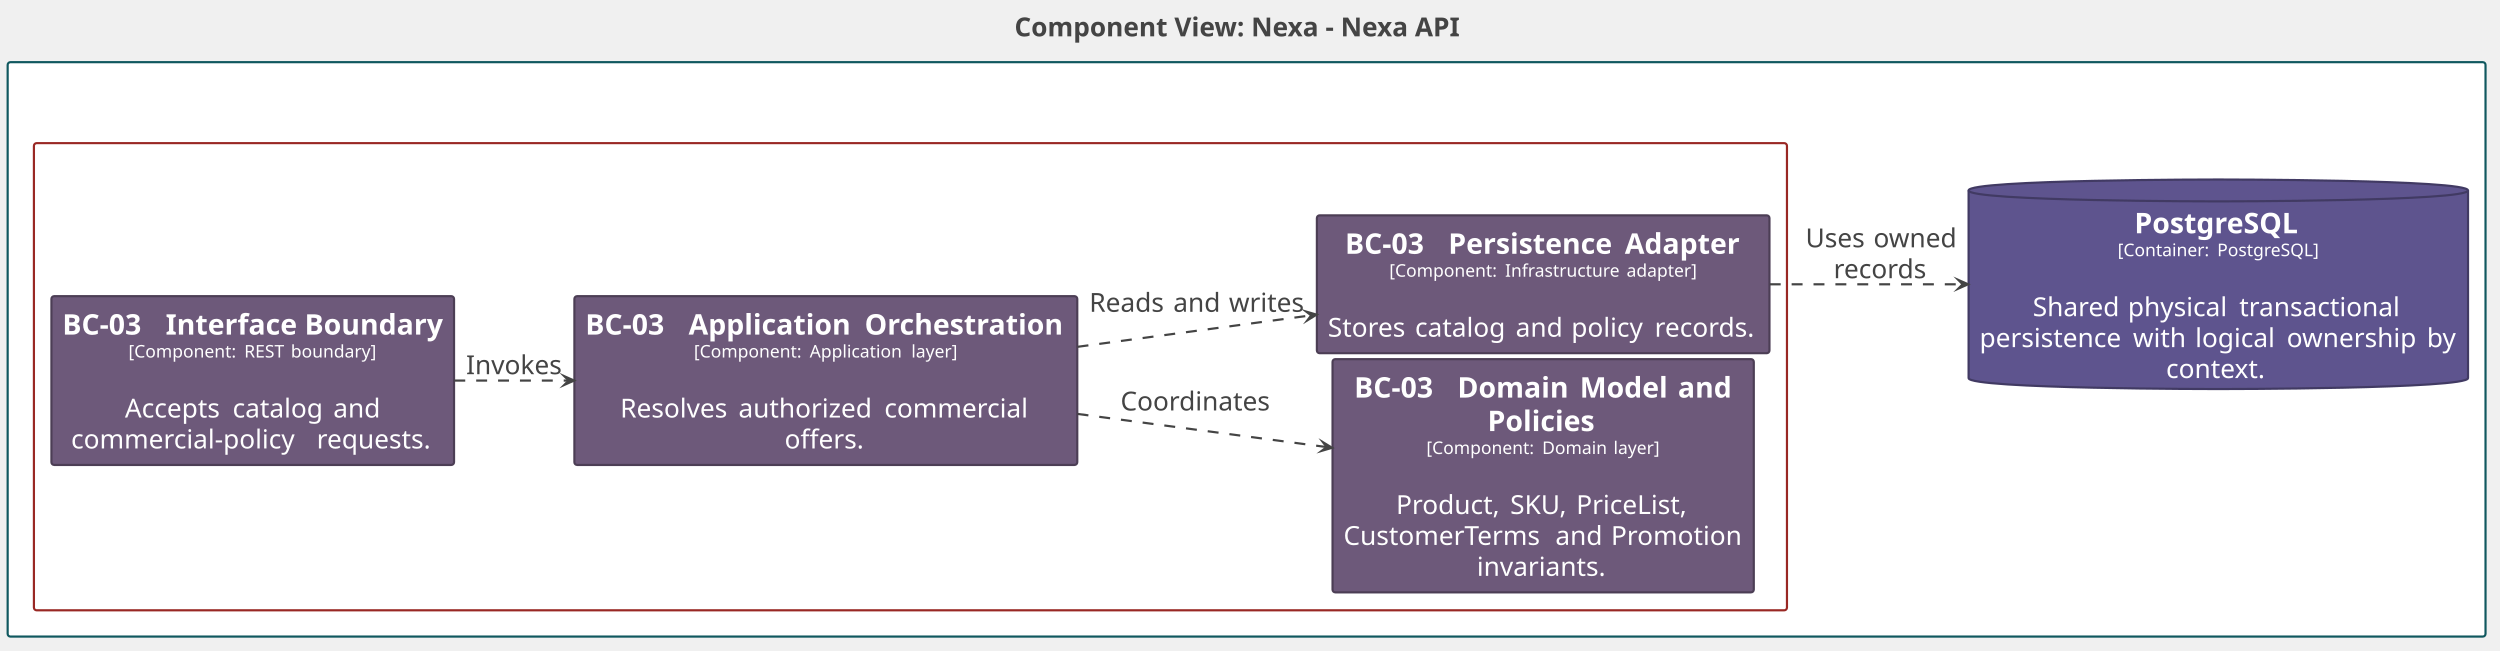
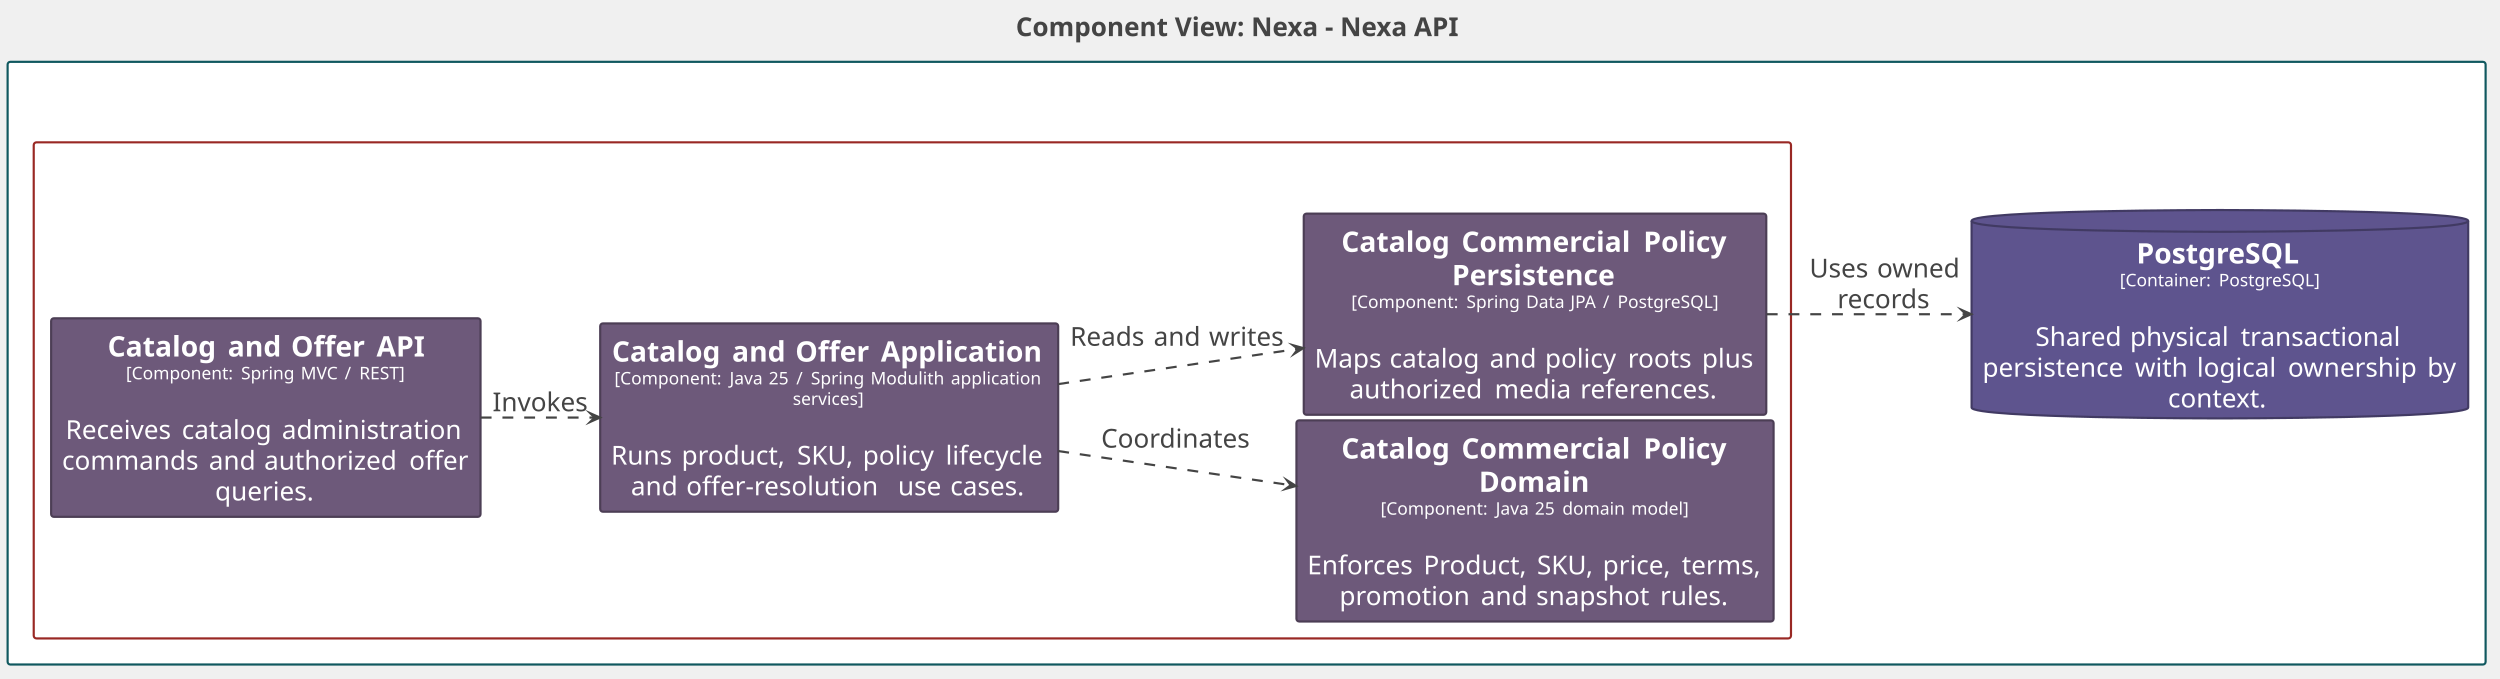
- <svg xmlns="http://www.w3.org/2000/svg" contentStyleType="text/css" data-diagram-type="DESCRIPTION" height="595px" preserveAspectRatio="none" style="width:2285px;height:595px;background:#FFFFFF;" version="1.1" viewBox="0 0 2285 595" width="2285px" zoomAndPan="magnify">
+ <svg xmlns="http://www.w3.org/2000/svg" contentStyleType="text/css" data-diagram-type="DESCRIPTION" height="624px" preserveAspectRatio="none" style="width:2298px;height:624px;background:#FFFFFF;" version="1.1" viewBox="0 0 2298 624" width="2298px" zoomAndPan="magnify">
  <defs />
  <g>
    <g class="title" data-source-line="1">
-       <text fill="#444444" font-family="sans-serif" font-size="24" font-weight="700" lengthAdjust="spacing" textLength="424.336" x="927.217" y="33.203">Component View: Nexa - Nexa API</text>
+       <text fill="#444444" font-family="sans-serif" font-size="24" font-weight="700" lengthAdjust="spacing" textLength="424.336" x="933.717" y="33.203">Component View: Nexa - Nexa API</text>
    </g>
    <g class="cluster" data-qualified-name="Nexa.n.size.16..Software System...size." data-source-line="71" id="ent0001">
-       <rect fill="#FFFFFF" height="525" rx="2.5" ry="2.5" style="stroke:#10585F;stroke-width:2;" width="2264.77" x="7" y="56.828" />
-       <text fill="#FFFFFF" font-family="sans-serif" font-size="24" font-weight="700" lengthAdjust="spacing" textLength="60.797" x="1108.987" y="82.031">Nexa</text>
-       <text fill="#FFFFFF" font-family="sans-serif" font-size="16" font-weight="700" lengthAdjust="spacing" textLength="148.359" x="1065.205" y="102.562">[Software System]</text>
+       <rect fill="#FFFFFF" height="554" rx="2.5" ry="2.5" style="stroke:#10585F;stroke-width:2;" width="2277.77" x="7" y="56.828" />
+       <text fill="#FFFFFF" font-family="sans-serif" font-size="24" font-weight="700" lengthAdjust="spacing" textLength="60.797" x="1115.487" y="82.031">Nexa</text>
+       <text fill="#FFFFFF" font-family="sans-serif" font-size="16" font-weight="700" lengthAdjust="spacing" textLength="148.359" x="1071.705" y="102.562">[Software System]</text>
    </g>
    <g class="cluster" data-qualified-name="Nexa.n.size.16..Software System...size..Nexa API.n.size.16..Container. Java 25 . Spring Boot 4.1 . Spring Modulith...size." data-source-line="72" id="ent0002">
-       <rect fill="#FFFFFF" height="427" rx="2.5" ry="2.5" style="stroke:#992824;stroke-width:2;" width="1602.29" x="31" y="130.828" />
-       <text fill="#FFFFFF" font-family="sans-serif" font-size="24" font-weight="700" lengthAdjust="spacing" textLength="109.055" x="777.618" y="156.031">Nexa API</text>
-       <text fill="#FFFFFF" font-family="sans-serif" font-size="16" font-weight="700" lengthAdjust="spacing" textLength="459.727" x="602.282" y="176.562">[Container: Java 25 / Spring Boot 4.1 / Spring Modulith]</text>
+       <rect fill="#FFFFFF" height="456" rx="2.5" ry="2.5" style="stroke:#992824;stroke-width:2;" width="1615.28" x="31" y="130.828" />
+       <text fill="#FFFFFF" font-family="sans-serif" font-size="24" font-weight="700" lengthAdjust="spacing" textLength="109.055" x="784.113" y="156.031">Nexa API</text>
+       <text fill="#FFFFFF" font-family="sans-serif" font-size="16" font-weight="700" lengthAdjust="spacing" textLength="459.727" x="608.777" y="176.562">[Container: Java 25 / Spring Boot 4.1 / Spring Modulith]</text>
    </g>
    <g class="entity" data-qualified-name="Nexa.n.size.16..Software System...size..Nexa.PostgreSQL" data-source-line="79" id="ent0007">
-       <path d="M1799.29,174.068 C1799.29,164.068 2027.534,164.068 2027.534,164.068 C2027.534,164.068 2255.778,164.068 2255.778,174.068 L2255.778,345.596 C2255.778,355.596 2027.534,355.596 2027.534,355.596 C2027.534,355.596 1799.29,355.596 1799.29,345.596 L1799.29,174.068" fill="#5E548E" style="stroke:#413A63;stroke-width:2;" />
-       <path d="M1799.29,174.068 C1799.29,184.068 2027.534,184.068 2027.534,184.068 C2027.534,184.068 2255.778,184.068 2255.778,174.068" fill="none" style="stroke:#413A63;stroke-width:2;" />
-       <text fill="#FFFFFF" font-family="sans-serif" font-size="26" font-weight="700" lengthAdjust="spacing" textLength="153.385" x="1950.842" y="213.205">PostgreSQL</text>
-       <text fill="#FFFFFF" font-family="sans-serif" font-size="16" lengthAdjust="spacing" textLength="85.93" x="1935.522" y="234.158">[Container:</text>
-       <text fill="#FFFFFF" font-family="sans-serif" font-size="16" lengthAdjust="spacing" textLength="5.062" x="2021.452" y="234.158"> </text>
-       <text fill="#FFFFFF" font-family="sans-serif" font-size="16" lengthAdjust="spacing" textLength="93.031" x="2026.515" y="234.158">PostgreSQL]</text>
-       <text fill="#FFFFFF" font-family="sans-serif" font-size="24" lengthAdjust="spacing" textLength="7.594" x="2023.737" y="260.736"> </text>
-       <text fill="#FFFFFF" font-family="sans-serif" font-size="24" lengthAdjust="spacing" textLength="79.371" x="1857.923" y="289.002">Shared</text>
-       <text fill="#FFFFFF" font-family="sans-serif" font-size="24" lengthAdjust="spacing" textLength="7.594" x="1937.294" y="289.002"> </text>
-       <text fill="#FFFFFF" font-family="sans-serif" font-size="24" lengthAdjust="spacing" textLength="94.195" x="1944.888" y="289.002">physical</text>
-       <text fill="#FFFFFF" font-family="sans-serif" font-size="24" lengthAdjust="spacing" textLength="7.594" x="2039.083" y="289.002"> </text>
-       <text fill="#FFFFFF" font-family="sans-serif" font-size="24" lengthAdjust="spacing" textLength="150.469" x="2046.677" y="289.002">transactional</text>
-       <text fill="#FFFFFF" font-family="sans-serif" font-size="24" lengthAdjust="spacing" textLength="132.609" x="1809.29" y="317.267">persistence</text>
-       <text fill="#FFFFFF" font-family="sans-serif" font-size="24" lengthAdjust="spacing" textLength="7.594" x="1941.899" y="317.267"> </text>
-       <text fill="#FFFFFF" font-family="sans-serif" font-size="24" lengthAdjust="spacing" textLength="49.301" x="1949.493" y="317.267">with</text>
-       <text fill="#FFFFFF" font-family="sans-serif" font-size="24" lengthAdjust="spacing" textLength="7.594" x="1998.794" y="317.267"> </text>
-       <text fill="#FFFFFF" font-family="sans-serif" font-size="24" lengthAdjust="spacing" textLength="76.066" x="2006.388" y="317.267">logical</text>
-       <text fill="#FFFFFF" font-family="sans-serif" font-size="24" lengthAdjust="spacing" textLength="7.594" x="2082.454" y="317.267"> </text>
-       <text fill="#FFFFFF" font-family="sans-serif" font-size="24" lengthAdjust="spacing" textLength="120.492" x="2090.048" y="317.267">ownership</text>
-       <text fill="#FFFFFF" font-family="sans-serif" font-size="24" lengthAdjust="spacing" textLength="7.594" x="2210.54" y="317.267"> </text>
-       <text fill="#FFFFFF" font-family="sans-serif" font-size="24" lengthAdjust="spacing" textLength="27.645" x="2218.134" y="317.267">by</text>
-       <text fill="#FFFFFF" font-family="sans-serif" font-size="24" lengthAdjust="spacing" textLength="95.566" x="1979.751" y="345.533">context.</text>
-     </g>
-     <g class="entity" data-qualified-name="Nexa.n.size.16..Software System...size..Nexa API.n.size.16..Container. Java 25 . Spring Boot 4.1 . Spring Modulith...size..Nexa.NexaAPI.BC03InterfaceBoundary" data-source-line="73" id="ent0003">
-       <rect fill="#6D597A" height="154.262" rx="2.5" ry="2.5" style="stroke:#4C3E55;stroke-width:2;" width="367.991" x="47" y="270.698" />
-       <text fill="#FFFFFF" font-family="sans-serif" font-size="26" font-weight="700" lengthAdjust="spacing" textLength="85.808" x="57" y="305.835">BC-03</text>
-       <text fill="#FFFFFF" font-family="sans-serif" font-size="26" font-weight="700" lengthAdjust="spacing" textLength="8.569" x="142.808" y="305.835"> </text>
-       <text fill="#FFFFFF" font-family="sans-serif" font-size="26" font-weight="700" lengthAdjust="spacing" textLength="118.422" x="151.377" y="305.835">Interface</text>
-       <text fill="#FFFFFF" font-family="sans-serif" font-size="26" font-weight="700" lengthAdjust="spacing" textLength="8.569" x="269.799" y="305.835"> </text>
-       <text fill="#FFFFFF" font-family="sans-serif" font-size="26" font-weight="700" lengthAdjust="spacing" textLength="126.623" x="278.368" y="305.835">Boundary</text>
-       <text fill="#FFFFFF" font-family="sans-serif" font-size="16" lengthAdjust="spacing" textLength="100.758" x="117.406" y="326.788">[Component:</text>
-       <text fill="#FFFFFF" font-family="sans-serif" font-size="16" lengthAdjust="spacing" textLength="5.062" x="218.164" y="326.788"> </text>
-       <text fill="#FFFFFF" font-family="sans-serif" font-size="16" lengthAdjust="spacing" textLength="37.523" x="223.226" y="326.788">REST</text>
-       <text fill="#FFFFFF" font-family="sans-serif" font-size="16" lengthAdjust="spacing" textLength="5.062" x="260.75" y="326.788"> </text>
-       <text fill="#FFFFFF" font-family="sans-serif" font-size="16" lengthAdjust="spacing" textLength="78.773" x="265.812" y="326.788">boundary]</text>
-       <text fill="#FFFFFF" font-family="sans-serif" font-size="24" lengthAdjust="spacing" textLength="7.594" x="227.199" y="353.366"> </text>
-       <text fill="#FFFFFF" font-family="sans-serif" font-size="24" lengthAdjust="spacing" textLength="90.832" x="114.148" y="381.632">Accepts</text>
-       <text fill="#FFFFFF" font-family="sans-serif" font-size="24" lengthAdjust="spacing" textLength="7.594" x="204.98" y="381.632"> </text>
-       <text fill="#FFFFFF" font-family="sans-serif" font-size="24" lengthAdjust="spacing" textLength="84.422" x="212.574" y="381.632">catalog</text>
-       <text fill="#FFFFFF" font-family="sans-serif" font-size="24" lengthAdjust="spacing" textLength="7.594" x="296.996" y="381.632"> </text>
-       <text fill="#FFFFFF" font-family="sans-serif" font-size="24" lengthAdjust="spacing" textLength="43.254" x="304.589" y="381.632">and</text>
-       <text fill="#FFFFFF" font-family="sans-serif" font-size="24" lengthAdjust="spacing" textLength="216.902" x="64.947" y="409.897">commercial-policy</text>
-       <text fill="#FFFFFF" font-family="sans-serif" font-size="24" lengthAdjust="spacing" textLength="7.594" x="281.849" y="409.897"> </text>
-       <text fill="#FFFFFF" font-family="sans-serif" font-size="24" lengthAdjust="spacing" textLength="107.602" x="289.443" y="409.897">requests.</text>
-     </g>
-     <g class="entity" data-qualified-name="Nexa.n.size.16..Software System...size..Nexa API.n.size.16..Container. Java 25 . Spring Boot 4.1 . Spring Modulith...size..Nexa.NexaAPI.BC03ApplicationOrchestration" data-source-line="74" id="ent0004">
-       <rect fill="#6D597A" height="154.262" rx="2.5" ry="2.5" style="stroke:#4C3E55;stroke-width:2;" width="459.639" x="524.99" y="270.698" />
-       <text fill="#FFFFFF" font-family="sans-serif" font-size="26" font-weight="700" lengthAdjust="spacing" textLength="85.808" x="534.99" y="305.835">BC-03</text>
-       <text fill="#FFFFFF" font-family="sans-serif" font-size="26" font-weight="700" lengthAdjust="spacing" textLength="8.569" x="620.798" y="305.835"> </text>
-       <text fill="#FFFFFF" font-family="sans-serif" font-size="26" font-weight="700" lengthAdjust="spacing" textLength="152.306" x="629.367" y="305.835">Application</text>
-       <text fill="#FFFFFF" font-family="sans-serif" font-size="26" font-weight="700" lengthAdjust="spacing" textLength="8.569" x="781.673" y="305.835"> </text>
-       <text fill="#FFFFFF" font-family="sans-serif" font-size="26" font-weight="700" lengthAdjust="spacing" textLength="184.387" x="790.242" y="305.835">Orchestration</text>
-       <text fill="#FFFFFF" font-family="sans-serif" font-size="16" lengthAdjust="spacing" textLength="100.758" x="634.212" y="326.788">[Component:</text>
-       <text fill="#FFFFFF" font-family="sans-serif" font-size="16" lengthAdjust="spacing" textLength="5.062" x="734.97" y="326.788"> </text>
-       <text fill="#FFFFFF" font-family="sans-serif" font-size="16" lengthAdjust="spacing" textLength="87.828" x="740.032" y="326.788">Application</text>
-       <text fill="#FFFFFF" font-family="sans-serif" font-size="16" lengthAdjust="spacing" textLength="5.062" x="827.86" y="326.788"> </text>
-       <text fill="#FFFFFF" font-family="sans-serif" font-size="16" lengthAdjust="spacing" textLength="42.484" x="832.923" y="326.788">layer]</text>
-       <text fill="#FFFFFF" font-family="sans-serif" font-size="24" lengthAdjust="spacing" textLength="7.594" x="751.013" y="353.366"> </text>
-       <text fill="#FFFFFF" font-family="sans-serif" font-size="24" lengthAdjust="spacing" textLength="100.488" x="566.864" y="381.632">Resolves</text>
-       <text fill="#FFFFFF" font-family="sans-serif" font-size="24" lengthAdjust="spacing" textLength="7.594" x="667.352" y="381.632"> </text>
-       <text fill="#FFFFFF" font-family="sans-serif" font-size="24" lengthAdjust="spacing" textLength="125.754" x="674.946" y="381.632">authorized</text>
-       <text fill="#FFFFFF" font-family="sans-serif" font-size="24" lengthAdjust="spacing" textLength="7.594" x="800.7" y="381.632"> </text>
-       <text fill="#FFFFFF" font-family="sans-serif" font-size="24" lengthAdjust="spacing" textLength="134.461" x="808.294" y="381.632">commercial</text>
-       <text fill="#FFFFFF" font-family="sans-serif" font-size="24" lengthAdjust="spacing" textLength="75.41" x="717.104" y="409.897">offers.</text>
-     </g>
-     <g class="entity" data-qualified-name="Nexa.n.size.16..Software System...size..Nexa API.n.size.16..Container. Java 25 . Spring Boot 4.1 . Spring Modulith...size..Nexa.NexaAPI.BC03DomainModelandPolicies" data-source-line="75" id="ent0005">
-       <rect fill="#6D597A" height="213.148" rx="2.5" ry="2.5" style="stroke:#4C3E55;stroke-width:2;" width="385.027" x="1217.94" y="328.258" />
-       <text fill="#FFFFFF" font-family="sans-serif" font-size="26" font-weight="700" lengthAdjust="spacing" textLength="85.808" x="1237.715" y="363.395">BC-03</text>
-       <text fill="#FFFFFF" font-family="sans-serif" font-size="26" font-weight="700" lengthAdjust="spacing" textLength="8.569" x="1323.523" y="363.395"> </text>
-       <text fill="#FFFFFF" font-family="sans-serif" font-size="26" font-weight="700" lengthAdjust="spacing" textLength="103.251" x="1332.092" y="363.395">Domain</text>
-       <text fill="#FFFFFF" font-family="sans-serif" font-size="26" font-weight="700" lengthAdjust="spacing" textLength="8.569" x="1435.343" y="363.395"> </text>
-       <text fill="#FFFFFF" font-family="sans-serif" font-size="26" font-weight="700" lengthAdjust="spacing" textLength="81.123" x="1443.912" y="363.395">Model</text>
-       <text fill="#FFFFFF" font-family="sans-serif" font-size="26" font-weight="700" lengthAdjust="spacing" textLength="8.569" x="1525.035" y="363.395"> </text>
-       <text fill="#FFFFFF" font-family="sans-serif" font-size="26" font-weight="700" lengthAdjust="spacing" textLength="49.588" x="1533.605" y="363.395">and</text>
-       <text fill="#FFFFFF" font-family="sans-serif" font-size="26" font-weight="700" lengthAdjust="spacing" textLength="101.689" x="1359.609" y="394.016">Policies</text>
-       <text fill="#FFFFFF" font-family="sans-serif" font-size="16" lengthAdjust="spacing" textLength="100.758" x="1303.7" y="414.969">[Component:</text>
-       <text fill="#FFFFFF" font-family="sans-serif" font-size="16" lengthAdjust="spacing" textLength="5.062" x="1404.458" y="414.969"> </text>
-       <text fill="#FFFFFF" font-family="sans-serif" font-size="16" lengthAdjust="spacing" textLength="60.141" x="1409.52" y="414.969">Domain</text>
-       <text fill="#FFFFFF" font-family="sans-serif" font-size="16" lengthAdjust="spacing" textLength="5.062" x="1469.661" y="414.969"> </text>
-       <text fill="#FFFFFF" font-family="sans-serif" font-size="16" lengthAdjust="spacing" textLength="42.484" x="1474.723" y="414.969">layer]</text>
-       <text fill="#FFFFFF" font-family="sans-serif" font-size="24" lengthAdjust="spacing" textLength="7.594" x="1406.657" y="441.547"> </text>
-       <text fill="#FFFFFF" font-family="sans-serif" font-size="24" lengthAdjust="spacing" textLength="96.691" x="1275.993" y="469.813">Product,</text>
-       <text fill="#FFFFFF" font-family="sans-serif" font-size="24" lengthAdjust="spacing" textLength="7.594" x="1372.684" y="469.813"> </text>
-       <text fill="#FFFFFF" font-family="sans-serif" font-size="24" lengthAdjust="spacing" textLength="52.816" x="1380.278" y="469.813">SKU,</text>
-       <text fill="#FFFFFF" font-family="sans-serif" font-size="24" lengthAdjust="spacing" textLength="7.594" x="1433.094" y="469.813"> </text>
-       <text fill="#FFFFFF" font-family="sans-serif" font-size="24" lengthAdjust="spacing" textLength="104.227" x="1440.688" y="469.813">PriceList,</text>
-       <text fill="#FFFFFF" font-family="sans-serif" font-size="24" lengthAdjust="spacing" textLength="186.059" x="1227.94" y="498.078">CustomerTerms</text>
-       <text fill="#FFFFFF" font-family="sans-serif" font-size="24" lengthAdjust="spacing" textLength="7.594" x="1413.999" y="498.078"> </text>
-       <text fill="#FFFFFF" font-family="sans-serif" font-size="24" lengthAdjust="spacing" textLength="43.254" x="1421.592" y="498.078">and</text>
-       <text fill="#FFFFFF" font-family="sans-serif" font-size="24" lengthAdjust="spacing" textLength="7.594" x="1464.846" y="498.078"> </text>
-       <text fill="#FFFFFF" font-family="sans-serif" font-size="24" lengthAdjust="spacing" textLength="120.527" x="1472.44" y="498.078">Promotion</text>
-       <text fill="#FFFFFF" font-family="sans-serif" font-size="24" lengthAdjust="spacing" textLength="121.219" x="1349.844" y="526.344">invariants.</text>
-     </g>
-     <g class="entity" data-qualified-name="Nexa.n.size.16..Software System...size..Nexa API.n.size.16..Container. Java 25 . Spring Boot 4.1 . Spring Modulith...size..Nexa.NexaAPI.BC03PersistenceAdapter" data-source-line="76" id="ent0006">
-       <rect fill="#6D597A" height="125.996" rx="2.5" ry="2.5" style="stroke:#4C3E55;stroke-width:2;" width="413.656" x="1203.63" y="196.828" />
-       <text fill="#FFFFFF" font-family="sans-serif" font-size="26" font-weight="700" lengthAdjust="spacing" textLength="85.808" x="1229.36" y="231.965">BC-03</text>
-       <text fill="#FFFFFF" font-family="sans-serif" font-size="26" font-weight="700" lengthAdjust="spacing" textLength="8.569" x="1315.167" y="231.965"> </text>
-       <text fill="#FFFFFF" font-family="sans-serif" font-size="26" font-weight="700" lengthAdjust="spacing" textLength="152.775" x="1323.736" y="231.965">Persistence</text>
-       <text fill="#FFFFFF" font-family="sans-serif" font-size="26" font-weight="700" lengthAdjust="spacing" textLength="8.569" x="1476.512" y="231.965"> </text>
-       <text fill="#FFFFFF" font-family="sans-serif" font-size="26" font-weight="700" lengthAdjust="spacing" textLength="106.476" x="1485.081" y="231.965">Adapter</text>
-       <text fill="#FFFFFF" font-family="sans-serif" font-size="16" lengthAdjust="spacing" textLength="100.758" x="1269.79" y="252.918">[Component:</text>
-       <text fill="#FFFFFF" font-family="sans-serif" font-size="16" lengthAdjust="spacing" textLength="5.062" x="1370.548" y="252.918"> </text>
-       <text fill="#FFFFFF" font-family="sans-serif" font-size="16" lengthAdjust="spacing" textLength="105.992" x="1375.611" y="252.918">Infrastructure</text>
-       <text fill="#FFFFFF" font-family="sans-serif" font-size="16" lengthAdjust="spacing" textLength="5.062" x="1481.603" y="252.918"> </text>
-       <text fill="#FFFFFF" font-family="sans-serif" font-size="16" lengthAdjust="spacing" textLength="64.461" x="1486.665" y="252.918">adapter]</text>
-       <text fill="#FFFFFF" font-family="sans-serif" font-size="24" lengthAdjust="spacing" textLength="7.594" x="1406.661" y="279.496"> </text>
-       <text fill="#FFFFFF" font-family="sans-serif" font-size="24" lengthAdjust="spacing" textLength="72.07" x="1213.63" y="307.762">Stores</text>
-       <text fill="#FFFFFF" font-family="sans-serif" font-size="24" lengthAdjust="spacing" textLength="7.594" x="1285.7" y="307.762"> </text>
-       <text fill="#FFFFFF" font-family="sans-serif" font-size="24" lengthAdjust="spacing" textLength="84.422" x="1293.294" y="307.762">catalog</text>
-       <text fill="#FFFFFF" font-family="sans-serif" font-size="24" lengthAdjust="spacing" textLength="7.594" x="1377.716" y="307.762"> </text>
-       <text fill="#FFFFFF" font-family="sans-serif" font-size="24" lengthAdjust="spacing" textLength="43.254" x="1385.31" y="307.762">and</text>
-       <text fill="#FFFFFF" font-family="sans-serif" font-size="24" lengthAdjust="spacing" textLength="7.594" x="1428.564" y="307.762"> </text>
-       <text fill="#FFFFFF" font-family="sans-serif" font-size="24" lengthAdjust="spacing" textLength="68.555" x="1436.157" y="307.762">policy</text>
-       <text fill="#FFFFFF" font-family="sans-serif" font-size="24" lengthAdjust="spacing" textLength="7.594" x="1504.712" y="307.762"> </text>
-       <text fill="#FFFFFF" font-family="sans-serif" font-size="24" lengthAdjust="spacing" textLength="94.981" x="1512.306" y="307.762">records.</text>
+       <path d="M1812.28,203.068 C1812.28,193.068 2040.524,193.068 2040.524,193.068 C2040.524,193.068 2268.768,193.068 2268.768,203.068 L2268.768,374.596 C2268.768,384.596 2040.524,384.596 2040.524,384.596 C2040.524,384.596 1812.28,384.596 1812.28,374.596 L1812.28,203.068" fill="#5E548E" style="stroke:#413A63;stroke-width:2;" />
+       <path d="M1812.28,203.068 C1812.28,213.068 2040.524,213.068 2040.524,213.068 C2040.524,213.068 2268.768,213.068 2268.768,203.068" fill="none" style="stroke:#413A63;stroke-width:2;" />
+       <text fill="#FFFFFF" font-family="sans-serif" font-size="26" font-weight="700" lengthAdjust="spacing" textLength="153.385" x="1963.832" y="242.205">PostgreSQL</text>
+       <text fill="#FFFFFF" font-family="sans-serif" font-size="16" lengthAdjust="spacing" textLength="85.93" x="1948.512" y="263.158">[Container:</text>
+       <text fill="#FFFFFF" font-family="sans-serif" font-size="16" lengthAdjust="spacing" textLength="5.062" x="2034.442" y="263.158"> </text>
+       <text fill="#FFFFFF" font-family="sans-serif" font-size="16" lengthAdjust="spacing" textLength="93.031" x="2039.505" y="263.158">PostgreSQL]</text>
+       <text fill="#FFFFFF" font-family="sans-serif" font-size="24" lengthAdjust="spacing" textLength="7.594" x="2036.727" y="289.736"> </text>
+       <text fill="#FFFFFF" font-family="sans-serif" font-size="24" lengthAdjust="spacing" textLength="79.371" x="1870.913" y="318.002">Shared</text>
+       <text fill="#FFFFFF" font-family="sans-serif" font-size="24" lengthAdjust="spacing" textLength="7.594" x="1950.284" y="318.002"> </text>
+       <text fill="#FFFFFF" font-family="sans-serif" font-size="24" lengthAdjust="spacing" textLength="94.195" x="1957.878" y="318.002">physical</text>
+       <text fill="#FFFFFF" font-family="sans-serif" font-size="24" lengthAdjust="spacing" textLength="7.594" x="2052.073" y="318.002"> </text>
+       <text fill="#FFFFFF" font-family="sans-serif" font-size="24" lengthAdjust="spacing" textLength="150.469" x="2059.667" y="318.002">transactional</text>
+       <text fill="#FFFFFF" font-family="sans-serif" font-size="24" lengthAdjust="spacing" textLength="132.609" x="1822.28" y="346.267">persistence</text>
+       <text fill="#FFFFFF" font-family="sans-serif" font-size="24" lengthAdjust="spacing" textLength="7.594" x="1954.889" y="346.267"> </text>
+       <text fill="#FFFFFF" font-family="sans-serif" font-size="24" lengthAdjust="spacing" textLength="49.301" x="1962.483" y="346.267">with</text>
+       <text fill="#FFFFFF" font-family="sans-serif" font-size="24" lengthAdjust="spacing" textLength="7.594" x="2011.784" y="346.267"> </text>
+       <text fill="#FFFFFF" font-family="sans-serif" font-size="24" lengthAdjust="spacing" textLength="76.066" x="2019.378" y="346.267">logical</text>
+       <text fill="#FFFFFF" font-family="sans-serif" font-size="24" lengthAdjust="spacing" textLength="7.594" x="2095.444" y="346.267"> </text>
+       <text fill="#FFFFFF" font-family="sans-serif" font-size="24" lengthAdjust="spacing" textLength="120.492" x="2103.038" y="346.267">ownership</text>
+       <text fill="#FFFFFF" font-family="sans-serif" font-size="24" lengthAdjust="spacing" textLength="7.594" x="2223.53" y="346.267"> </text>
+       <text fill="#FFFFFF" font-family="sans-serif" font-size="24" lengthAdjust="spacing" textLength="27.645" x="2231.124" y="346.267">by</text>
+       <text fill="#FFFFFF" font-family="sans-serif" font-size="24" lengthAdjust="spacing" textLength="95.566" x="1992.741" y="374.533">context.</text>
+     </g>
+     <g class="entity" data-qualified-name="Nexa.n.size.16..Software System...size..Nexa API.n.size.16..Container. Java 25 . Spring Boot 4.1 . Spring Modulith...size..Nexa.NexaAPI.CatalogandOfferAPI" data-source-line="73" id="ent0003">
+       <rect fill="#6D597A" height="182.527" rx="2.5" ry="2.5" style="stroke:#4C3E55;stroke-width:2;" width="394.707" x="47" y="292.568" />
+       <text fill="#FFFFFF" font-family="sans-serif" font-size="26" font-weight="700" lengthAdjust="spacing" textLength="101.842" x="98.922" y="327.705">Catalog</text>
+       <text fill="#FFFFFF" font-family="sans-serif" font-size="26" font-weight="700" lengthAdjust="spacing" textLength="8.569" x="200.764" y="327.705"> </text>
+       <text fill="#FFFFFF" font-family="sans-serif" font-size="26" font-weight="700" lengthAdjust="spacing" textLength="49.588" x="209.333" y="327.705">and</text>
+       <text fill="#FFFFFF" font-family="sans-serif" font-size="26" font-weight="700" lengthAdjust="spacing" textLength="8.569" x="258.921" y="327.705"> </text>
+       <text fill="#FFFFFF" font-family="sans-serif" font-size="26" font-weight="700" lengthAdjust="spacing" textLength="70.015" x="267.491" y="327.705">Offer</text>
+       <text fill="#FFFFFF" font-family="sans-serif" font-size="26" font-weight="700" lengthAdjust="spacing" textLength="8.569" x="337.505" y="327.705"> </text>
+       <text fill="#FFFFFF" font-family="sans-serif" font-size="26" font-weight="700" lengthAdjust="spacing" textLength="43.71" x="346.075" y="327.705">API</text>
+       <text fill="#FFFFFF" font-family="sans-serif" font-size="16" lengthAdjust="spacing" textLength="100.758" x="115.752" y="348.658">[Component:</text>
+       <text fill="#FFFFFF" font-family="sans-serif" font-size="16" lengthAdjust="spacing" textLength="5.062" x="216.51" y="348.658"> </text>
+       <text fill="#FFFFFF" font-family="sans-serif" font-size="16" lengthAdjust="spacing" textLength="49.766" x="221.572" y="348.658">Spring</text>
+       <text fill="#FFFFFF" font-family="sans-serif" font-size="16" lengthAdjust="spacing" textLength="5.062" x="271.338" y="348.658"> </text>
+       <text fill="#FFFFFF" font-family="sans-serif" font-size="16" lengthAdjust="spacing" textLength="35.312" x="276.4" y="348.658">MVC</text>
+       <text fill="#FFFFFF" font-family="sans-serif" font-size="16" lengthAdjust="spacing" textLength="5.062" x="311.713" y="348.658"> </text>
+       <text fill="#FFFFFF" font-family="sans-serif" font-size="16" lengthAdjust="spacing" textLength="8.391" x="316.775" y="348.658">/</text>
+       <text fill="#FFFFFF" font-family="sans-serif" font-size="16" lengthAdjust="spacing" textLength="5.062" x="325.166" y="348.658"> </text>
+       <text fill="#FFFFFF" font-family="sans-serif" font-size="16" lengthAdjust="spacing" textLength="42.727" x="330.228" y="348.658">REST]</text>
+       <text fill="#FFFFFF" font-family="sans-serif" font-size="24" lengthAdjust="spacing" textLength="7.594" x="240.557" y="375.236"> </text>
+       <text fill="#FFFFFF" font-family="sans-serif" font-size="24" lengthAdjust="spacing" textLength="99.176" x="60.275" y="403.502">Receives</text>
+       <text fill="#FFFFFF" font-family="sans-serif" font-size="24" lengthAdjust="spacing" textLength="7.594" x="159.451" y="403.502"> </text>
+       <text fill="#FFFFFF" font-family="sans-serif" font-size="24" lengthAdjust="spacing" textLength="84.422" x="167.045" y="403.502">catalog</text>
+       <text fill="#FFFFFF" font-family="sans-serif" font-size="24" lengthAdjust="spacing" textLength="7.594" x="251.467" y="403.502"> </text>
+       <text fill="#FFFFFF" font-family="sans-serif" font-size="24" lengthAdjust="spacing" textLength="169.371" x="259.06" y="403.502">administration</text>
+       <text fill="#FFFFFF" font-family="sans-serif" font-size="24" lengthAdjust="spacing" textLength="127.336" x="57" y="431.767">commands</text>
+       <text fill="#FFFFFF" font-family="sans-serif" font-size="24" lengthAdjust="spacing" textLength="7.594" x="184.336" y="431.767"> </text>
+       <text fill="#FFFFFF" font-family="sans-serif" font-size="24" lengthAdjust="spacing" textLength="43.254" x="191.93" y="431.767">and</text>
+       <text fill="#FFFFFF" font-family="sans-serif" font-size="24" lengthAdjust="spacing" textLength="7.594" x="235.184" y="431.767"> </text>
+       <text fill="#FFFFFF" font-family="sans-serif" font-size="24" lengthAdjust="spacing" textLength="125.754" x="242.777" y="431.767">authorized</text>
+       <text fill="#FFFFFF" font-family="sans-serif" font-size="24" lengthAdjust="spacing" textLength="7.594" x="368.531" y="431.767"> </text>
+       <text fill="#FFFFFF" font-family="sans-serif" font-size="24" lengthAdjust="spacing" textLength="55.582" x="376.125" y="431.767">offer</text>
+       <text fill="#FFFFFF" font-family="sans-serif" font-size="24" lengthAdjust="spacing" textLength="93.328" x="197.69" y="460.033">queries.</text>
+     </g>
+     <g class="entity" data-qualified-name="Nexa.n.size.16..Software System...size..Nexa API.n.size.16..Container. Java 25 . Spring Boot 4.1 . Spring Modulith...size..Nexa.NexaAPI.CatalogandOfferApplication" data-source-line="74" id="ent0004">
+       <rect fill="#6D597A" height="173.106" rx="2.5" ry="2.5" style="stroke:#4C3E55;stroke-width:2;" width="420.981" x="551.71" y="297.278" />
+       <text fill="#FFFFFF" font-family="sans-serif" font-size="26" font-weight="700" lengthAdjust="spacing" textLength="101.842" x="562.471" y="332.415">Catalog</text>
+       <text fill="#FFFFFF" font-family="sans-serif" font-size="26" font-weight="700" lengthAdjust="spacing" textLength="8.569" x="664.313" y="332.415"> </text>
+       <text fill="#FFFFFF" font-family="sans-serif" font-size="26" font-weight="700" lengthAdjust="spacing" textLength="49.588" x="672.882" y="332.415">and</text>
+       <text fill="#FFFFFF" font-family="sans-serif" font-size="26" font-weight="700" lengthAdjust="spacing" textLength="8.569" x="722.47" y="332.415"> </text>
+       <text fill="#FFFFFF" font-family="sans-serif" font-size="26" font-weight="700" lengthAdjust="spacing" textLength="70.015" x="731.04" y="332.415">Offer</text>
+       <text fill="#FFFFFF" font-family="sans-serif" font-size="26" font-weight="700" lengthAdjust="spacing" textLength="8.569" x="801.054" y="332.415"> </text>
+       <text fill="#FFFFFF" font-family="sans-serif" font-size="26" font-weight="700" lengthAdjust="spacing" textLength="152.306" x="809.624" y="332.415">Application</text>
+       <text fill="#FFFFFF" font-family="sans-serif" font-size="16" lengthAdjust="spacing" textLength="100.758" x="564.774" y="353.368">[Component:</text>
+       <text fill="#FFFFFF" font-family="sans-serif" font-size="16" lengthAdjust="spacing" textLength="5.062" x="665.532" y="353.368"> </text>
+       <text fill="#FFFFFF" font-family="sans-serif" font-size="16" lengthAdjust="spacing" textLength="30.93" x="670.595" y="353.368">Java</text>
+       <text fill="#FFFFFF" font-family="sans-serif" font-size="16" lengthAdjust="spacing" textLength="5.062" x="701.524" y="353.368"> </text>
+       <text fill="#FFFFFF" font-family="sans-serif" font-size="16" lengthAdjust="spacing" textLength="20.234" x="706.587" y="353.368">25</text>
+       <text fill="#FFFFFF" font-family="sans-serif" font-size="16" lengthAdjust="spacing" textLength="5.062" x="726.821" y="353.368"> </text>
+       <text fill="#FFFFFF" font-family="sans-serif" font-size="16" lengthAdjust="spacing" textLength="8.391" x="731.884" y="353.368">/</text>
+       <text fill="#FFFFFF" font-family="sans-serif" font-size="16" lengthAdjust="spacing" textLength="5.062" x="740.274" y="353.368"> </text>
+       <text fill="#FFFFFF" font-family="sans-serif" font-size="16" lengthAdjust="spacing" textLength="49.766" x="745.337" y="353.368">Spring</text>
+       <text fill="#FFFFFF" font-family="sans-serif" font-size="16" lengthAdjust="spacing" textLength="5.062" x="795.103" y="353.368"> </text>
+       <text fill="#FFFFFF" font-family="sans-serif" font-size="16" lengthAdjust="spacing" textLength="68.773" x="800.165" y="353.368">Modulith</text>
+       <text fill="#FFFFFF" font-family="sans-serif" font-size="16" lengthAdjust="spacing" textLength="5.062" x="868.938" y="353.368"> </text>
+       <text fill="#FFFFFF" font-family="sans-serif" font-size="16" lengthAdjust="spacing" textLength="85.625" x="874.001" y="353.368">application</text>
+       <text fill="#FFFFFF" font-family="sans-serif" font-size="16" lengthAdjust="spacing" textLength="66.992" x="728.704" y="372.212">services]</text>
+       <text fill="#FFFFFF" font-family="sans-serif" font-size="24" lengthAdjust="spacing" textLength="7.594" x="758.403" y="398.79"> </text>
+       <text fill="#FFFFFF" font-family="sans-serif" font-size="24" lengthAdjust="spacing" textLength="57.199" x="561.71" y="427.055">Runs</text>
+       <text fill="#FFFFFF" font-family="sans-serif" font-size="24" lengthAdjust="spacing" textLength="7.594" x="618.909" y="427.055"> </text>
+       <text fill="#FFFFFF" font-family="sans-serif" font-size="24" lengthAdjust="spacing" textLength="98.531" x="626.503" y="427.055">product,</text>
+       <text fill="#FFFFFF" font-family="sans-serif" font-size="24" lengthAdjust="spacing" textLength="7.594" x="725.034" y="427.055"> </text>
+       <text fill="#FFFFFF" font-family="sans-serif" font-size="24" lengthAdjust="spacing" textLength="52.816" x="732.628" y="427.055">SKU,</text>
+       <text fill="#FFFFFF" font-family="sans-serif" font-size="24" lengthAdjust="spacing" textLength="7.594" x="785.444" y="427.055"> </text>
+       <text fill="#FFFFFF" font-family="sans-serif" font-size="24" lengthAdjust="spacing" textLength="68.555" x="793.038" y="427.055">policy</text>
+       <text fill="#FFFFFF" font-family="sans-serif" font-size="24" lengthAdjust="spacing" textLength="7.594" x="861.593" y="427.055"> </text>
+       <text fill="#FFFFFF" font-family="sans-serif" font-size="24" lengthAdjust="spacing" textLength="93.504" x="869.187" y="427.055">lifecycle</text>
+       <text fill="#FFFFFF" font-family="sans-serif" font-size="24" lengthAdjust="spacing" textLength="43.254" x="579.933" y="455.321">and</text>
+       <text fill="#FFFFFF" font-family="sans-serif" font-size="24" lengthAdjust="spacing" textLength="7.594" x="623.187" y="455.321"> </text>
+       <text fill="#FFFFFF" font-family="sans-serif" font-size="24" lengthAdjust="spacing" textLength="187.019" x="630.78" y="455.321">offer-resolution</text>
+       <text fill="#FFFFFF" font-family="sans-serif" font-size="24" lengthAdjust="spacing" textLength="7.594" x="817.8" y="455.321"> </text>
+       <text fill="#FFFFFF" font-family="sans-serif" font-size="24" lengthAdjust="spacing" textLength="40.5" x="825.394" y="455.321">use</text>
+       <text fill="#FFFFFF" font-family="sans-serif" font-size="24" lengthAdjust="spacing" textLength="7.594" x="865.894" y="455.321"> </text>
+       <text fill="#FFFFFF" font-family="sans-serif" font-size="24" lengthAdjust="spacing" textLength="70.981" x="873.487" y="455.321">cases.</text>
+     </g>
+     <g class="entity" data-qualified-name="Nexa.n.size.16..Software System...size..Nexa API.n.size.16..Container. Java 25 . Spring Boot 4.1 . Spring Modulith...size..Nexa.NexaAPI.CatalogCommercialPolicyDomain" data-source-line="75" id="ent0005">
+       <rect fill="#6D597A" height="184.883" rx="2.5" ry="2.5" style="stroke:#4C3E55;stroke-width:2;" width="438.594" x="1191.69" y="386.388" />
+       <text fill="#FFFFFF" font-family="sans-serif" font-size="26" font-weight="700" lengthAdjust="spacing" textLength="101.842" x="1232.948" y="421.525">Catalog</text>
+       <text fill="#FFFFFF" font-family="sans-serif" font-size="26" font-weight="700" lengthAdjust="spacing" textLength="8.569" x="1334.79" y="421.525"> </text>
+       <text fill="#FFFFFF" font-family="sans-serif" font-size="26" font-weight="700" lengthAdjust="spacing" textLength="158.641" x="1343.359" y="421.525">Commercial</text>
+       <text fill="#FFFFFF" font-family="sans-serif" font-size="26" font-weight="700" lengthAdjust="spacing" textLength="8.569" x="1502" y="421.525"> </text>
+       <text fill="#FFFFFF" font-family="sans-serif" font-size="26" font-weight="700" lengthAdjust="spacing" textLength="78.457" x="1510.569" y="421.525">Policy</text>
+       <text fill="#FFFFFF" font-family="sans-serif" font-size="26" font-weight="700" lengthAdjust="spacing" textLength="103.251" x="1359.361" y="452.146">Domain</text>
+       <text fill="#FFFFFF" font-family="sans-serif" font-size="16" lengthAdjust="spacing" textLength="100.758" x="1268.999" y="473.099">[Component:</text>
+       <text fill="#FFFFFF" font-family="sans-serif" font-size="16" lengthAdjust="spacing" textLength="5.062" x="1369.756" y="473.099"> </text>
+       <text fill="#FFFFFF" font-family="sans-serif" font-size="16" lengthAdjust="spacing" textLength="30.93" x="1374.819" y="473.099">Java</text>
+       <text fill="#FFFFFF" font-family="sans-serif" font-size="16" lengthAdjust="spacing" textLength="5.062" x="1405.749" y="473.099"> </text>
+       <text fill="#FFFFFF" font-family="sans-serif" font-size="16" lengthAdjust="spacing" textLength="20.234" x="1410.811" y="473.099">25</text>
+       <text fill="#FFFFFF" font-family="sans-serif" font-size="16" lengthAdjust="spacing" textLength="5.062" x="1431.045" y="473.099"> </text>
+       <text fill="#FFFFFF" font-family="sans-serif" font-size="16" lengthAdjust="spacing" textLength="58.227" x="1436.108" y="473.099">domain</text>
+       <text fill="#FFFFFF" font-family="sans-serif" font-size="16" lengthAdjust="spacing" textLength="5.062" x="1494.334" y="473.099"> </text>
+       <text fill="#FFFFFF" font-family="sans-serif" font-size="16" lengthAdjust="spacing" textLength="53.578" x="1499.397" y="473.099">model]</text>
+       <text fill="#FFFFFF" font-family="sans-serif" font-size="24" lengthAdjust="spacing" textLength="7.594" x="1407.19" y="499.677"> </text>
+       <text fill="#FFFFFF" font-family="sans-serif" font-size="24" lengthAdjust="spacing" textLength="99.188" x="1201.69" y="527.943">Enforces</text>
+       <text fill="#FFFFFF" font-family="sans-serif" font-size="24" lengthAdjust="spacing" textLength="7.594" x="1300.878" y="527.943"> </text>
+       <text fill="#FFFFFF" font-family="sans-serif" font-size="24" lengthAdjust="spacing" textLength="96.691" x="1308.471" y="527.943">Product,</text>
+       <text fill="#FFFFFF" font-family="sans-serif" font-size="24" lengthAdjust="spacing" textLength="7.594" x="1405.163" y="527.943"> </text>
+       <text fill="#FFFFFF" font-family="sans-serif" font-size="24" lengthAdjust="spacing" textLength="52.816" x="1412.756" y="527.943">SKU,</text>
+       <text fill="#FFFFFF" font-family="sans-serif" font-size="24" lengthAdjust="spacing" textLength="7.594" x="1465.573" y="527.943"> </text>
+       <text fill="#FFFFFF" font-family="sans-serif" font-size="24" lengthAdjust="spacing" textLength="65.121" x="1473.167" y="527.943">price,</text>
+       <text fill="#FFFFFF" font-family="sans-serif" font-size="24" lengthAdjust="spacing" textLength="7.594" x="1538.288" y="527.943"> </text>
+       <text fill="#FFFFFF" font-family="sans-serif" font-size="24" lengthAdjust="spacing" textLength="74.402" x="1545.881" y="527.943">terms,</text>
+       <text fill="#FFFFFF" font-family="sans-serif" font-size="24" lengthAdjust="spacing" textLength="122.367" x="1231.192" y="556.208">promotion</text>
+       <text fill="#FFFFFF" font-family="sans-serif" font-size="24" lengthAdjust="spacing" textLength="7.594" x="1353.559" y="556.208"> </text>
+       <text fill="#FFFFFF" font-family="sans-serif" font-size="24" lengthAdjust="spacing" textLength="43.254" x="1361.153" y="556.208">and</text>
+       <text fill="#FFFFFF" font-family="sans-serif" font-size="24" lengthAdjust="spacing" textLength="7.594" x="1404.407" y="556.208"> </text>
+       <text fill="#FFFFFF" font-family="sans-serif" font-size="24" lengthAdjust="spacing" textLength="106.336" x="1412.001" y="556.208">snapshot</text>
+       <text fill="#FFFFFF" font-family="sans-serif" font-size="24" lengthAdjust="spacing" textLength="7.594" x="1518.336" y="556.208"> </text>
+       <text fill="#FFFFFF" font-family="sans-serif" font-size="24" lengthAdjust="spacing" textLength="64.852" x="1525.93" y="556.208">rules.</text>
+     </g>
+     <g class="entity" data-qualified-name="Nexa.n.size.16..Software System...size..Nexa API.n.size.16..Container. Java 25 . Spring Boot 4.1 . Spring Modulith...size..Nexa.NexaAPI.CatalogCommercialPolicyPersistence" data-source-line="76" id="ent0006">
+       <rect fill="#6D597A" height="184.883" rx="2.5" ry="2.5" style="stroke:#4C3E55;stroke-width:2;" width="425.152" x="1198.41" y="196.388" />
+       <text fill="#FFFFFF" font-family="sans-serif" font-size="26" font-weight="700" lengthAdjust="spacing" textLength="101.842" x="1232.947" y="231.525">Catalog</text>
+       <text fill="#FFFFFF" font-family="sans-serif" font-size="26" font-weight="700" lengthAdjust="spacing" textLength="8.569" x="1334.789" y="231.525"> </text>
+       <text fill="#FFFFFF" font-family="sans-serif" font-size="26" font-weight="700" lengthAdjust="spacing" textLength="158.641" x="1343.358" y="231.525">Commercial</text>
+       <text fill="#FFFFFF" font-family="sans-serif" font-size="26" font-weight="700" lengthAdjust="spacing" textLength="8.569" x="1501.999" y="231.525"> </text>
+       <text fill="#FFFFFF" font-family="sans-serif" font-size="26" font-weight="700" lengthAdjust="spacing" textLength="78.457" x="1510.568" y="231.525">Policy</text>
+       <text fill="#FFFFFF" font-family="sans-serif" font-size="26" font-weight="700" lengthAdjust="spacing" textLength="152.775" x="1334.599" y="262.146">Persistence</text>
+       <text fill="#FFFFFF" font-family="sans-serif" font-size="16" lengthAdjust="spacing" textLength="100.758" x="1242.107" y="283.099">[Component:</text>
+       <text fill="#FFFFFF" font-family="sans-serif" font-size="16" lengthAdjust="spacing" textLength="5.062" x="1342.865" y="283.099"> </text>
+       <text fill="#FFFFFF" font-family="sans-serif" font-size="16" lengthAdjust="spacing" textLength="49.766" x="1347.928" y="283.099">Spring</text>
+       <text fill="#FFFFFF" font-family="sans-serif" font-size="16" lengthAdjust="spacing" textLength="5.062" x="1397.693" y="283.099"> </text>
+       <text fill="#FFFFFF" font-family="sans-serif" font-size="16" lengthAdjust="spacing" textLength="35.641" x="1402.756" y="283.099">Data</text>
+       <text fill="#FFFFFF" font-family="sans-serif" font-size="16" lengthAdjust="spacing" textLength="5.062" x="1438.396" y="283.099"> </text>
+       <text fill="#FFFFFF" font-family="sans-serif" font-size="16" lengthAdjust="spacing" textLength="24.859" x="1443.459" y="283.099">JPA</text>
+       <text fill="#FFFFFF" font-family="sans-serif" font-size="16" lengthAdjust="spacing" textLength="5.062" x="1468.318" y="283.099"> </text>
+       <text fill="#FFFFFF" font-family="sans-serif" font-size="16" lengthAdjust="spacing" textLength="8.391" x="1473.381" y="283.099">/</text>
+       <text fill="#FFFFFF" font-family="sans-serif" font-size="16" lengthAdjust="spacing" textLength="5.062" x="1481.771" y="283.099"> </text>
+       <text fill="#FFFFFF" font-family="sans-serif" font-size="16" lengthAdjust="spacing" textLength="93.031" x="1486.834" y="283.099">PostgreSQL]</text>
+       <text fill="#FFFFFF" font-family="sans-serif" font-size="24" lengthAdjust="spacing" textLength="7.594" x="1407.189" y="309.677"> </text>
+       <text fill="#FFFFFF" font-family="sans-serif" font-size="24" lengthAdjust="spacing" textLength="61.266" x="1208.41" y="337.943">Maps</text>
+       <text fill="#FFFFFF" font-family="sans-serif" font-size="24" lengthAdjust="spacing" textLength="7.594" x="1269.676" y="337.943"> </text>
+       <text fill="#FFFFFF" font-family="sans-serif" font-size="24" lengthAdjust="spacing" textLength="84.422" x="1277.269" y="337.943">catalog</text>
+       <text fill="#FFFFFF" font-family="sans-serif" font-size="24" lengthAdjust="spacing" textLength="7.594" x="1361.691" y="337.943"> </text>
+       <text fill="#FFFFFF" font-family="sans-serif" font-size="24" lengthAdjust="spacing" textLength="43.254" x="1369.285" y="337.943">and</text>
+       <text fill="#FFFFFF" font-family="sans-serif" font-size="24" lengthAdjust="spacing" textLength="7.594" x="1412.539" y="337.943"> </text>
+       <text fill="#FFFFFF" font-family="sans-serif" font-size="24" lengthAdjust="spacing" textLength="68.555" x="1420.133" y="337.943">policy</text>
+       <text fill="#FFFFFF" font-family="sans-serif" font-size="24" lengthAdjust="spacing" textLength="7.594" x="1488.687" y="337.943"> </text>
+       <text fill="#FFFFFF" font-family="sans-serif" font-size="24" lengthAdjust="spacing" textLength="60.516" x="1496.281" y="337.943">roots</text>
+       <text fill="#FFFFFF" font-family="sans-serif" font-size="24" lengthAdjust="spacing" textLength="7.594" x="1556.797" y="337.943"> </text>
+       <text fill="#FFFFFF" font-family="sans-serif" font-size="24" lengthAdjust="spacing" textLength="49.172" x="1564.39" y="337.943">plus</text>
+       <text fill="#FFFFFF" font-family="sans-serif" font-size="24" lengthAdjust="spacing" textLength="125.754" x="1240.496" y="366.208">authorized</text>
+       <text fill="#FFFFFF" font-family="sans-serif" font-size="24" lengthAdjust="spacing" textLength="7.594" x="1366.25" y="366.208"> </text>
+       <text fill="#FFFFFF" font-family="sans-serif" font-size="24" lengthAdjust="spacing" textLength="71.074" x="1373.844" y="366.208">media</text>
+       <text fill="#FFFFFF" font-family="sans-serif" font-size="24" lengthAdjust="spacing" textLength="7.594" x="1444.918" y="366.208"> </text>
+       <text fill="#FFFFFF" font-family="sans-serif" font-size="24" lengthAdjust="spacing" textLength="128.965" x="1452.512" y="366.208">references.</text>
    </g>
    <g class="link" data-entity-1="ent0003" data-entity-2="ent0004" data-link-type="dependency" data-source-line="82" id="lnk8">
-       <path d="M415.23,347.828 C450.62,347.828 483.1,347.828 519.74,347.828" fill="none" id="Nexa.NexaAPI.BC03InterfaceBoundary-to-Nexa.NexaAPI.BC03ApplicationOrchestration" style="stroke:#444444;stroke-width:2;stroke-dasharray:10,10;" />
-       <polygon fill="#444444" points="524.74,347.828,515.74,343.828,519.74,347.828,515.74,351.828,524.74,347.828" style="stroke:#444444;stroke-width:2;stroke-linejoin:miter;stroke-miterlimit:10;" />
-       <text fill="#444444" font-family="sans-serif" font-size="24" lengthAdjust="spacing" textLength="88.606" x="425.99" y="342.031">Invokes</text>
+       <path d="M441.84,383.828 C477.72,383.828 510.28,383.828 546.52,383.828" fill="none" id="Nexa.NexaAPI.CatalogandOfferAPI-to-Nexa.NexaAPI.CatalogandOfferApplication" style="stroke:#444444;stroke-width:2;stroke-dasharray:10,10;" />
+       <polygon fill="#444444" points="551.52,383.828,542.52,379.828,546.52,383.828,542.52,387.828,551.52,383.828" style="stroke:#444444;stroke-width:2;stroke-linejoin:miter;stroke-miterlimit:10;" />
+       <text fill="#444444" font-family="sans-serif" font-size="24" lengthAdjust="spacing" textLength="88.606" x="452.71" y="378.031">Invokes</text>
    </g>
    <g class="link" data-entity-1="ent0004" data-entity-2="ent0005" data-link-type="dependency" data-source-line="83" id="lnk9">
-       <path d="M984.88,378.318 C1060.88,388.428 1139.674,398.919 1212.574,408.619" fill="none" id="Nexa.NexaAPI.BC03ApplicationOrchestration-to-Nexa.NexaAPI.BC03DomainModelandPolicies" style="stroke:#444444;stroke-width:2;stroke-dasharray:10,10;" />
-       <polygon fill="#444444" points="1217.53,409.278,1209.136,404.126,1212.574,408.619,1208.081,412.056,1217.53,409.278" style="stroke:#444444;stroke-width:2;stroke-linejoin:miter;stroke-miterlimit:10;" />
-       <text fill="#444444" font-family="sans-serif" font-size="24" lengthAdjust="spacing" textLength="140.684" x="1024.13" y="375.181">Coordinates</text>
+       <path d="M972.74,414.608 C1042.66,424.878 1115.773,435.611 1186.373,445.981" fill="none" id="Nexa.NexaAPI.CatalogandOfferApplication-to-Nexa.NexaAPI.CatalogCommercialPolicyDomain" style="stroke:#444444;stroke-width:2;stroke-dasharray:10,10;" />
+       <polygon fill="#444444" points="1191.32,446.708,1182.997,441.443,1186.373,445.981,1181.834,449.358,1191.32,446.708" style="stroke:#444444;stroke-width:2;stroke-linejoin:miter;stroke-miterlimit:10;" />
+       <text fill="#444444" font-family="sans-serif" font-size="24" lengthAdjust="spacing" textLength="140.684" x="1012.19" y="411.471">Coordinates</text>
    </g>
    <g class="link" data-entity-1="ent0004" data-entity-2="ent0006" data-link-type="dependency" data-source-line="84" id="lnk10">
-       <path d="M984.88,316.988 C1056,307.418 1128.965,297.595 1198.415,288.245" fill="none" id="Nexa.NexaAPI.BC03ApplicationOrchestration-to-Nexa.NexaAPI.BC03PersistenceAdapter" style="stroke:#444444;stroke-width:2;stroke-dasharray:10,10;" />
-       <polygon fill="#444444" points="1203.37,287.578,1193.917,284.815,1198.415,288.245,1194.984,292.743,1203.37,287.578" style="stroke:#444444;stroke-width:2;stroke-linejoin:miter;stroke-miterlimit:10;" />
-       <text fill="#444444" font-family="sans-serif" font-size="24" lengthAdjust="spacing" textLength="69.141" x="995.63" y="285.011">Reads</text>
-       <text fill="#444444" font-family="sans-serif" font-size="24" lengthAdjust="spacing" textLength="7.594" x="1064.771" y="285.011"> </text>
-       <text fill="#444444" font-family="sans-serif" font-size="24" lengthAdjust="spacing" textLength="43.254" x="1072.364" y="285.011">and</text>
-       <text fill="#444444" font-family="sans-serif" font-size="24" lengthAdjust="spacing" textLength="7.594" x="1115.618" y="285.011"> </text>
-       <text fill="#444444" font-family="sans-serif" font-size="24" lengthAdjust="spacing" textLength="69.832" x="1123.212" y="285.011">writes</text>
+       <path d="M972.74,353.048 C1044.88,342.458 1120.723,331.315 1193.053,320.695" fill="none" id="Nexa.NexaAPI.CatalogandOfferApplication-to-Nexa.NexaAPI.CatalogCommercialPolicyPersistence" style="stroke:#444444;stroke-width:2;stroke-dasharray:10,10;" />
+       <polygon fill="#444444" points="1198,319.968,1188.514,317.318,1193.053,320.695,1189.677,325.233,1198,319.968" style="stroke:#444444;stroke-width:2;stroke-linejoin:miter;stroke-miterlimit:10;" />
+       <text fill="#444444" font-family="sans-serif" font-size="24" lengthAdjust="spacing" textLength="69.141" x="983.69" y="317.841">Reads</text>
+       <text fill="#444444" font-family="sans-serif" font-size="24" lengthAdjust="spacing" textLength="7.594" x="1052.831" y="317.841"> </text>
+       <text fill="#444444" font-family="sans-serif" font-size="24" lengthAdjust="spacing" textLength="43.254" x="1060.424" y="317.841">and</text>
+       <text fill="#444444" font-family="sans-serif" font-size="24" lengthAdjust="spacing" textLength="7.594" x="1103.678" y="317.841"> </text>
+       <text fill="#444444" font-family="sans-serif" font-size="24" lengthAdjust="spacing" textLength="69.832" x="1111.272" y="317.841">writes</text>
    </g>
    <g class="link" data-entity-1="ent0006" data-entity-2="ent0007" data-link-type="dependency" data-source-line="85" id="lnk11">
-       <path d="M1617.55,259.828 C1675.77,259.828 1734.44,259.828 1793.85,259.828" fill="none" id="Nexa.NexaAPI.BC03PersistenceAdapter-to-Nexa.PostgreSQL" style="stroke:#444444;stroke-width:2;stroke-dasharray:10,10;" />
-       <polygon fill="#444444" points="1798.85,259.828,1789.85,255.828,1793.85,259.828,1789.85,263.828,1798.85,259.828" style="stroke:#444444;stroke-width:2;stroke-linejoin:miter;stroke-miterlimit:10;" />
-       <text fill="#444444" font-family="sans-serif" font-size="24" lengthAdjust="spacing" textLength="54.469" x="1650.29" y="226.031">Uses</text>
-       <text fill="#444444" font-family="sans-serif" font-size="24" lengthAdjust="spacing" textLength="7.594" x="1704.759" y="226.031"> </text>
-       <text fill="#444444" font-family="sans-serif" font-size="24" lengthAdjust="spacing" textLength="76.606" x="1712.352" y="226.031">owned</text>
-       <text fill="#444444" font-family="sans-serif" font-size="24" lengthAdjust="spacing" textLength="87.387" x="1675.931" y="254.297">records</text>
+       <path d="M1624,288.828 C1684.47,288.828 1745.6,288.828 1806.95,288.828" fill="none" id="Nexa.NexaAPI.CatalogCommercialPolicyPersistence-to-Nexa.PostgreSQL" style="stroke:#444444;stroke-width:2;stroke-dasharray:10,10;" />
+       <polygon fill="#444444" points="1811.95,288.828,1802.95,284.828,1806.95,288.828,1802.95,292.828,1811.95,288.828" style="stroke:#444444;stroke-width:2;stroke-linejoin:miter;stroke-miterlimit:10;" />
+       <text fill="#444444" font-family="sans-serif" font-size="24" lengthAdjust="spacing" textLength="54.469" x="1663.28" y="255.031">Uses</text>
+       <text fill="#444444" font-family="sans-serif" font-size="24" lengthAdjust="spacing" textLength="7.594" x="1717.749" y="255.031"> </text>
+       <text fill="#444444" font-family="sans-serif" font-size="24" lengthAdjust="spacing" textLength="76.606" x="1725.342" y="255.031">owned</text>
+       <text fill="#444444" font-family="sans-serif" font-size="24" lengthAdjust="spacing" textLength="87.387" x="1688.921" y="283.297">records</text>
    </g>
  </g>
</svg>
